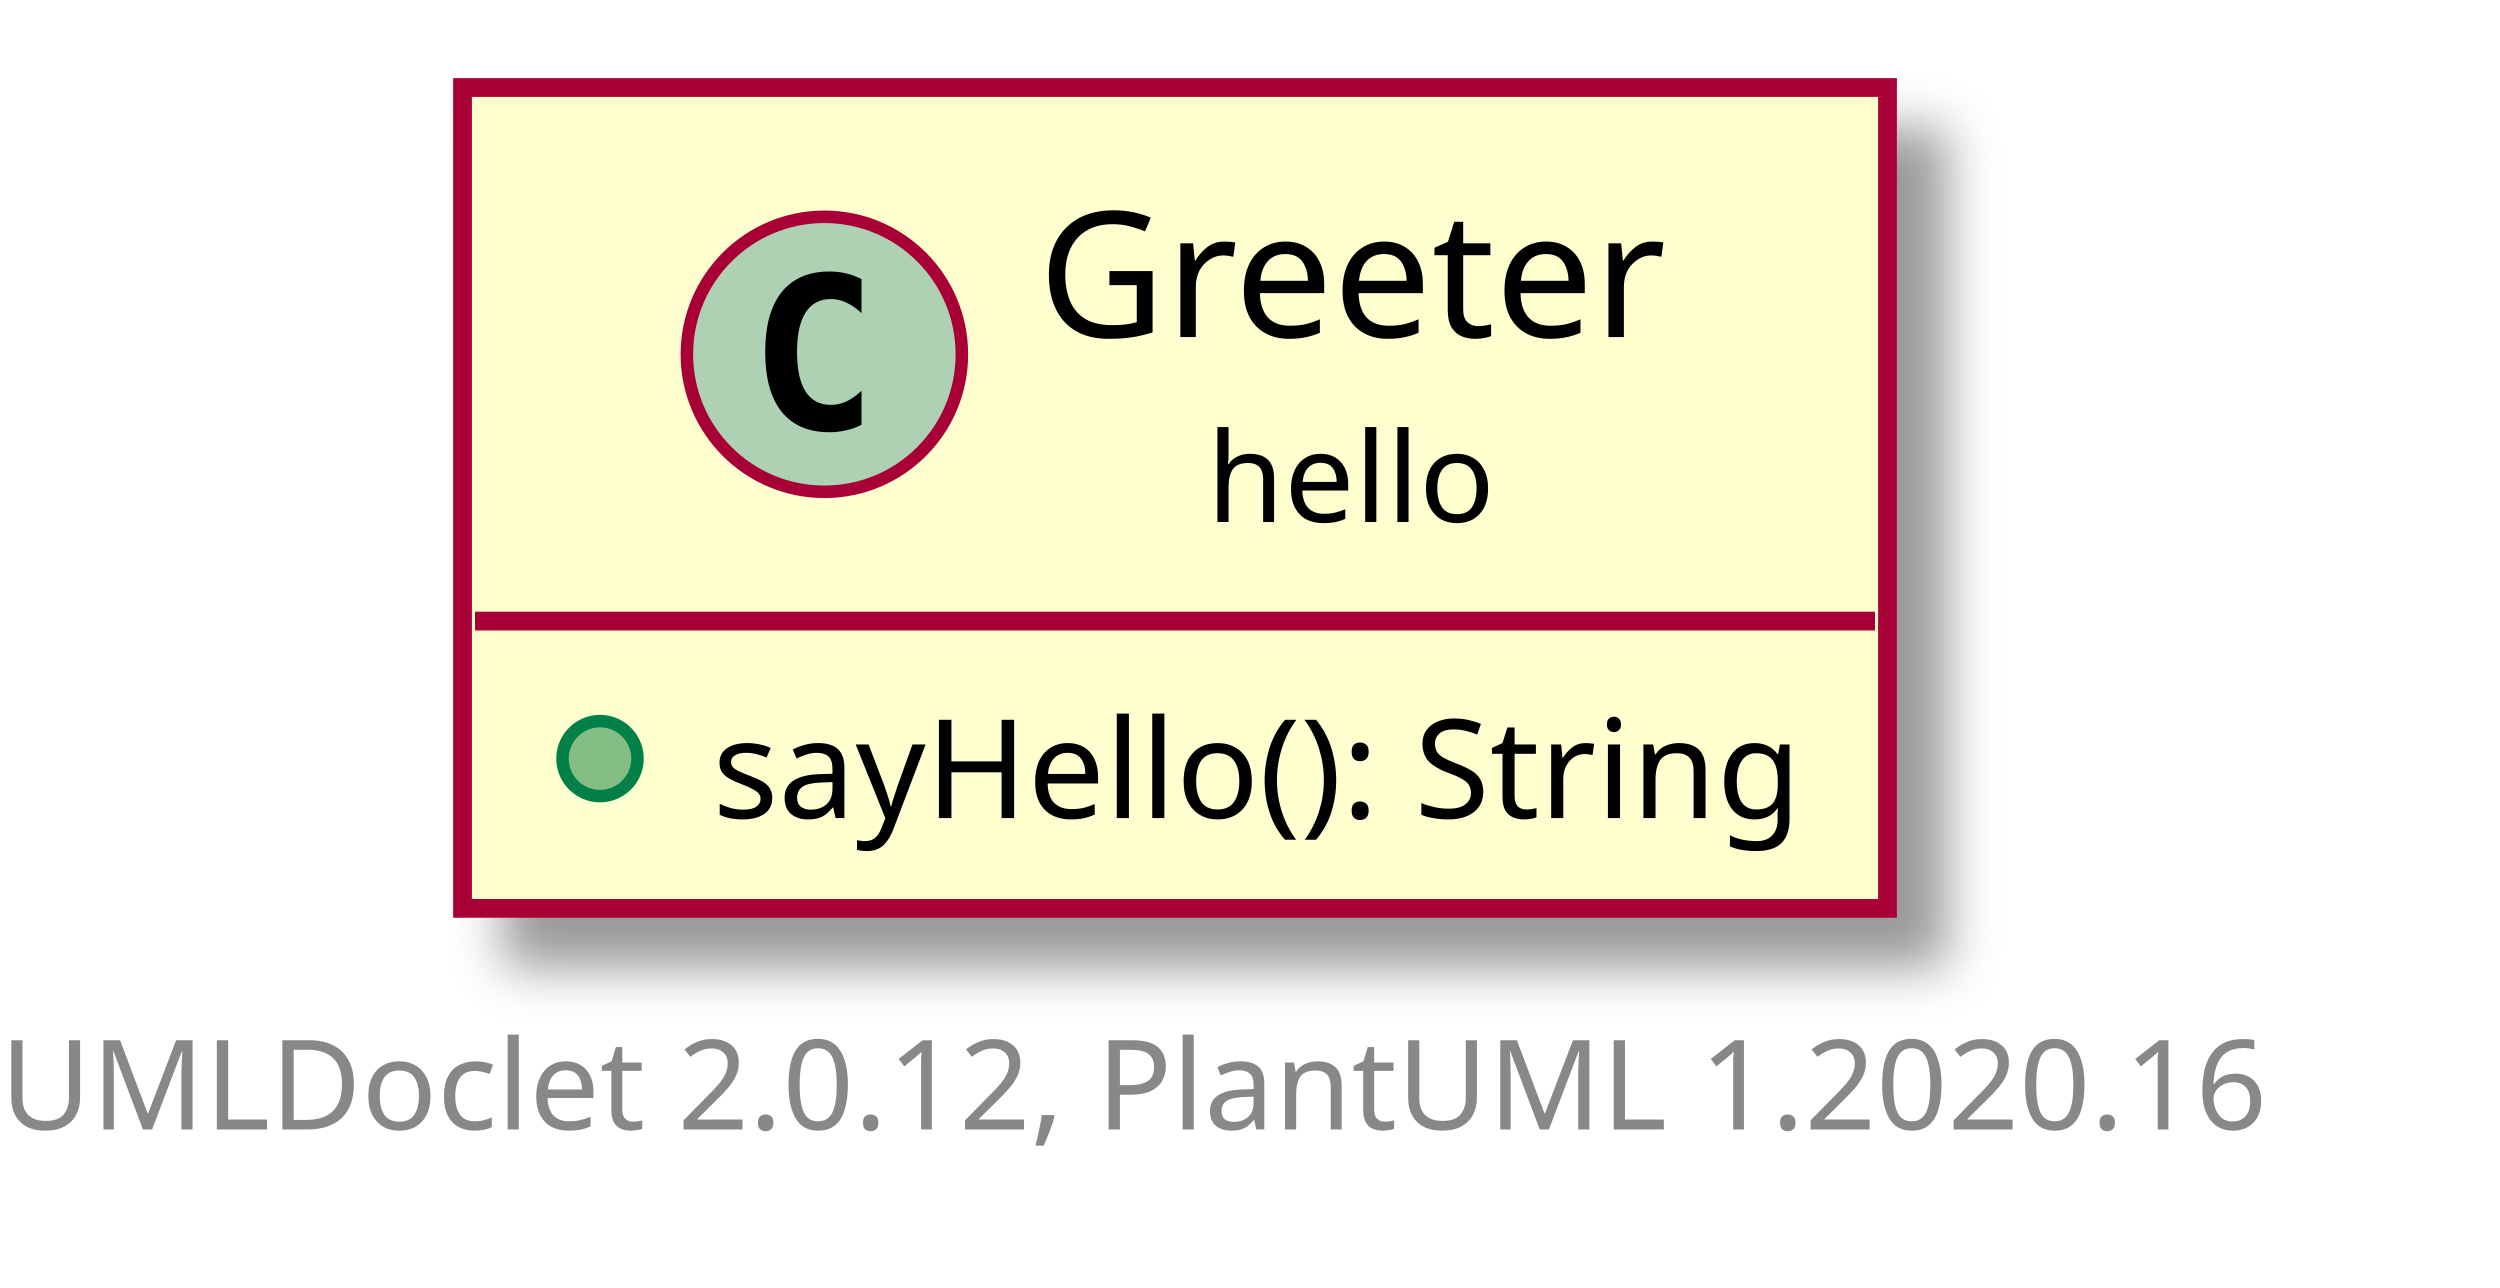
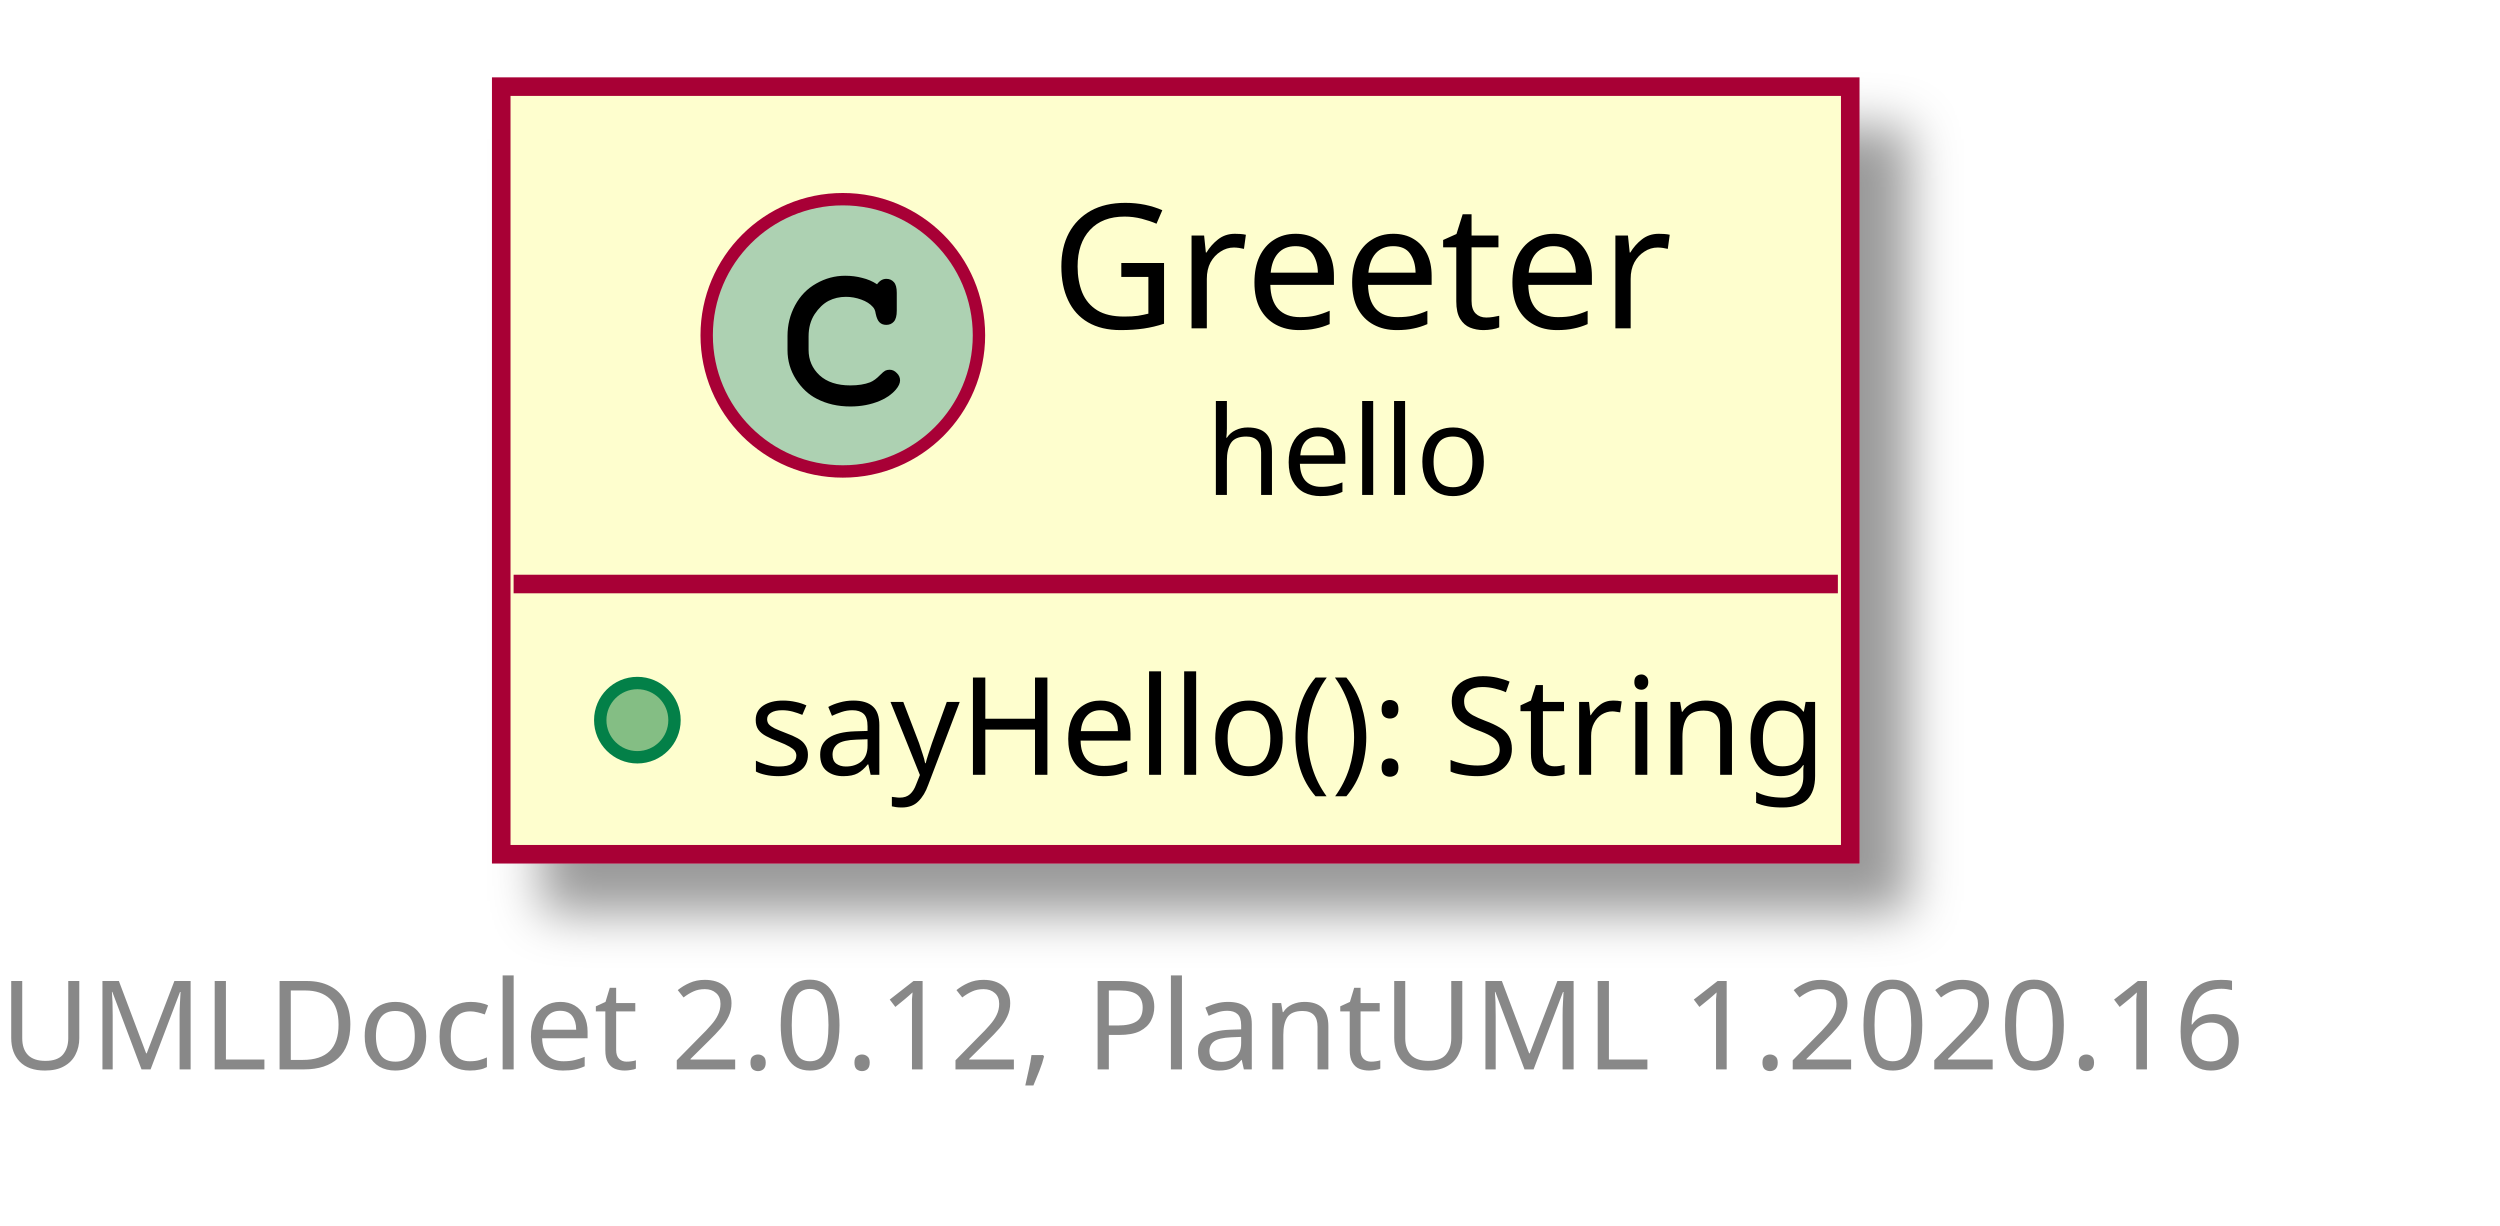
- <svg xmlns="http://www.w3.org/2000/svg" xmlns:xlink="http://www.w3.org/1999/xlink" contentScriptType="application/ecmascript" contentStyleType="text/css" height="103px" preserveAspectRatio="none" style="width:200px;height:103px;" version="1.1" viewBox="0 0 200 103" width="200px" zoomAndPan="magnify">
+ <svg xmlns="http://www.w3.org/2000/svg" xmlns:xlink="http://www.w3.org/1999/xlink" contentScriptType="application/ecmascript" contentStyleType="text/css" height="99px" preserveAspectRatio="none" style="width:202px;height:99px;" version="1.1" viewBox="0 0 202 99" width="202px" zoomAndPan="magnify">
  <defs>
    <filter height="300%" id="f162b66lc73hd4" width="300%" x="-1" y="-1">
      <feGaussianBlur result="blurOut" stdDeviation="2.0" />
      <feColorMatrix in="blurOut" result="blurOut2" type="matrix" values="0 0 0 0 0 0 0 0 0 0 0 0 0 0 0 0 0 0 .4 0" />
      <feOffset dx="4.0" dy="4.0" in="blurOut2" result="blurOut3" />
      <feBlend in="SourceGraphic" in2="blurOut3" mode="normal" />
    </filter>
  </defs>
  <g>
    <a href="Greeter.html" target="_top" title="Greeter.html" xlink:actuate="onRequest" xlink:href="Greeter.html" xlink:show="new" xlink:title="Greeter.html" xlink:type="simple">
-       <rect codeLine="5" fill="#FEFECE" filter="url(#f162b66lc73hd4)" height="65.67" id="hello.Greeter" style="stroke: #A80036; stroke-width: 1.5;" width="114" x="37" y="7" />
-       <ellipse cx="65.95" cy="28.344" fill="#ADD1B2" rx="11" ry="11" style="stroke: #A80036; stroke-width: 1.0;" />
-       <path d="M68.919,33.985 Q68.341,34.282 67.7,34.422 Q67.059,34.578 66.356,34.578 Q63.856,34.578 62.528,32.938 Q61.216,31.282 61.216,28.157 Q61.216,25.032 62.528,23.375 Q63.856,21.719 66.356,21.719 Q67.059,21.719 67.7,21.875 Q68.356,22.032 68.919,22.328 L68.919,25.047 Q68.294,24.469 67.7,24.203 Q67.106,23.922 66.481,23.922 Q65.138,23.922 64.45,25 Q63.763,26.063 63.763,28.157 Q63.763,30.25 64.45,31.328 Q65.138,32.391 66.481,32.391 Q67.106,32.391 67.7,32.125 Q68.294,31.844 68.919,31.266 L68.919,33.985 Z " />
-       <text fill="#000000" font-family="sans-serif" font-size="14" lengthAdjust="spacingAndGlyphs" textLength="51" x="83.05" y="26.966">Greeter</text>
-       <text fill="#000000" font-family="sans-serif" font-size="10" lengthAdjust="spacingAndGlyphs" textLength="24" x="96.55" y="41.758">hello</text>
-       <line style="stroke: #A80036; stroke-width: 1.5;" x1="38" x2="150" y1="49.688" y2="49.688" />
-       <ellipse cx="48" cy="60.688" fill="#84BE84" rx="3" ry="3" style="stroke: #038048; stroke-width: 1.0;" />
-       <text fill="#000000" font-family="sans-serif" font-size="11" lengthAdjust="spacingAndGlyphs" textLength="88" x="57" y="65.447">sayHello(): String</text>
+       <rect codeLine="5" fill="#FEFECE" filter="url(#f162b66lc73hd4)" height="62.023" id="hello.Greeter" style="stroke: #A80036; stroke-width: 1.5;" width="109" x="40.5" y="7" />
+       <ellipse cx="68.1" cy="27.094" fill="#ADD1B2" rx="11" ry="11" style="stroke: #A80036; stroke-width: 1.0;" />
+       <path d="M70.866,22.969 Q71.022,22.75 71.209,22.641 Q71.397,22.531 71.616,22.531 Q71.991,22.531 72.225,22.797 Q72.459,23.047 72.459,23.656 L72.459,25.109 Q72.459,25.719 72.225,25.984 Q71.991,26.25 71.616,26.25 Q71.272,26.25 71.069,26.047 Q70.866,25.859 70.756,25.344 Q70.709,24.984 70.522,24.797 Q70.194,24.422 69.584,24.203 Q68.975,23.984 68.35,23.984 Q67.584,23.984 66.944,24.312 Q66.319,24.641 65.819,25.391 Q65.334,26.141 65.334,27.172 L65.334,28.266 Q65.334,29.5 66.225,30.328 Q67.116,31.141 68.709,31.141 Q69.647,31.141 70.303,30.891 Q70.694,30.734 71.116,30.297 Q71.381,30.031 71.522,29.953 Q71.678,29.875 71.881,29.875 Q72.209,29.875 72.459,30.141 Q72.725,30.391 72.725,30.734 Q72.725,31.078 72.381,31.484 Q71.881,32.062 71.084,32.391 Q70.006,32.844 68.709,32.844 Q67.194,32.844 65.991,32.219 Q65.006,31.719 64.319,30.656 Q63.631,29.578 63.631,28.297 L63.631,27.141 Q63.631,25.812 64.241,24.672 Q64.866,23.516 65.959,22.906 Q67.053,22.281 68.287,22.281 Q69.022,22.281 69.662,22.453 Q70.319,22.609 70.866,22.969 Z " />
+       <text fill="#000000" font-family="sans-serif" font-size="14" lengthAdjust="spacingAndGlyphs" textLength="49" x="84.9" y="26.533">Greeter</text>
+       <text fill="#000000" font-family="sans-serif" font-size="10" lengthAdjust="spacingAndGlyphs" textLength="24" x="97.4" y="39.99">hello</text>
+       <line style="stroke: #A80036; stroke-width: 1.5;" x1="41.5" x2="148.5" y1="47.188" y2="47.188" />
+       <ellipse cx="51.5" cy="58.188" fill="#84BE84" rx="3" ry="3" style="stroke: #038048; stroke-width: 1.0;" />
+       <text fill="#000000" font-family="sans-serif" font-size="11" lengthAdjust="spacingAndGlyphs" textLength="83" x="60.5" y="62.606">sayHello(): String</text>
    </a>
-     <text fill="#888888" font-family="sans-serif" font-size="10" lengthAdjust="spacingAndGlyphs" textLength="188" x="0" y="90.36">UMLDoclet 2.0.12, PlantUML 1.2020.16</text>
+     <text fill="#888888" font-family="sans-serif" font-size="10" lengthAdjust="spacingAndGlyphs" textLength="190" x="0" y="86.404">UMLDoclet 2.0.12, PlantUML 1.2020.16</text>
  </g>
</svg>
